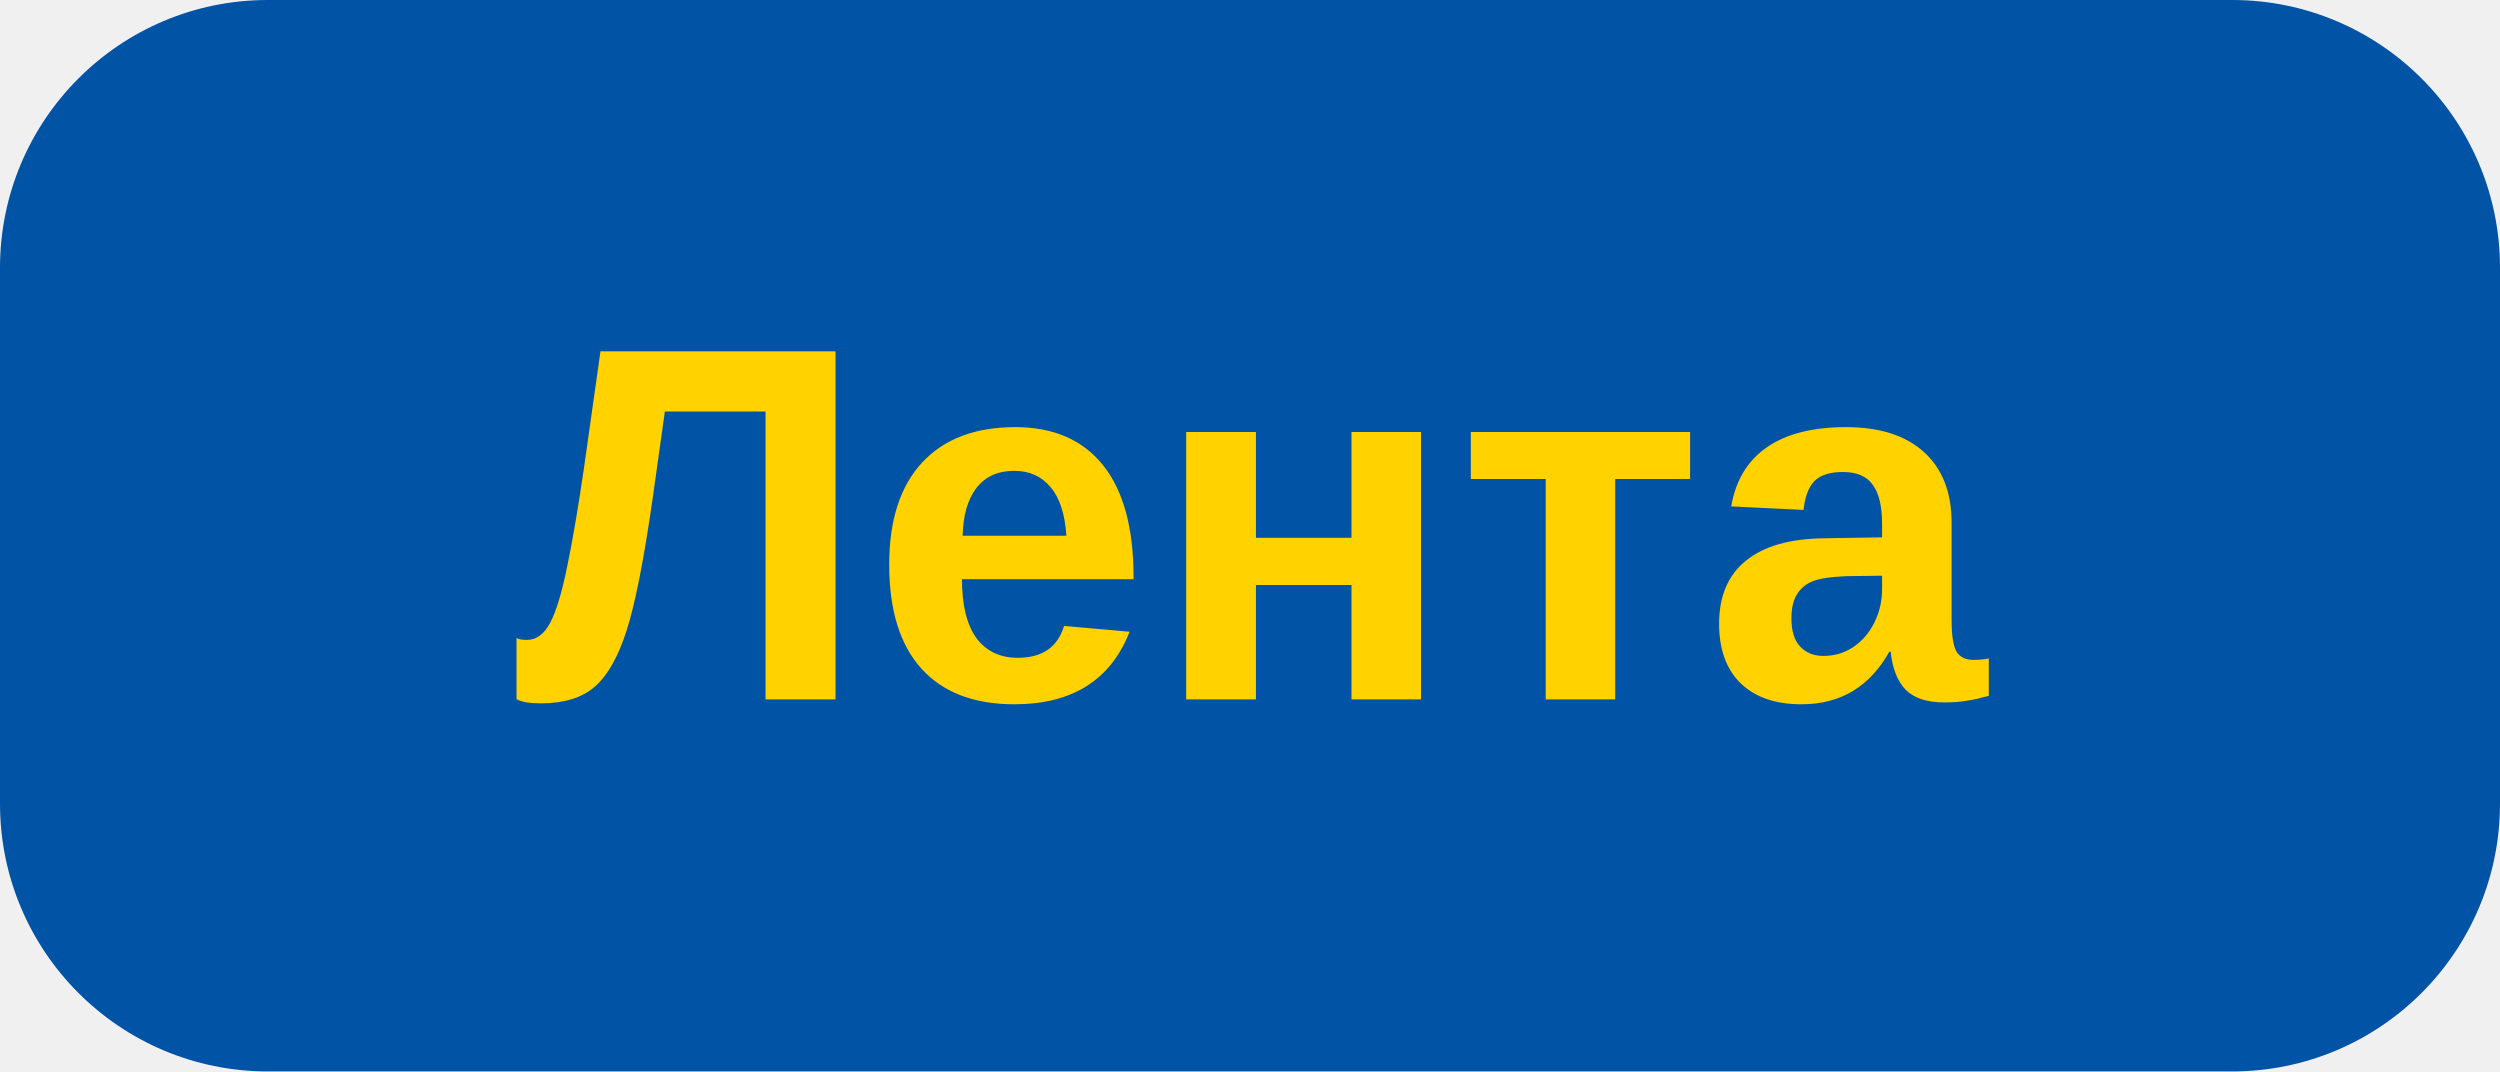
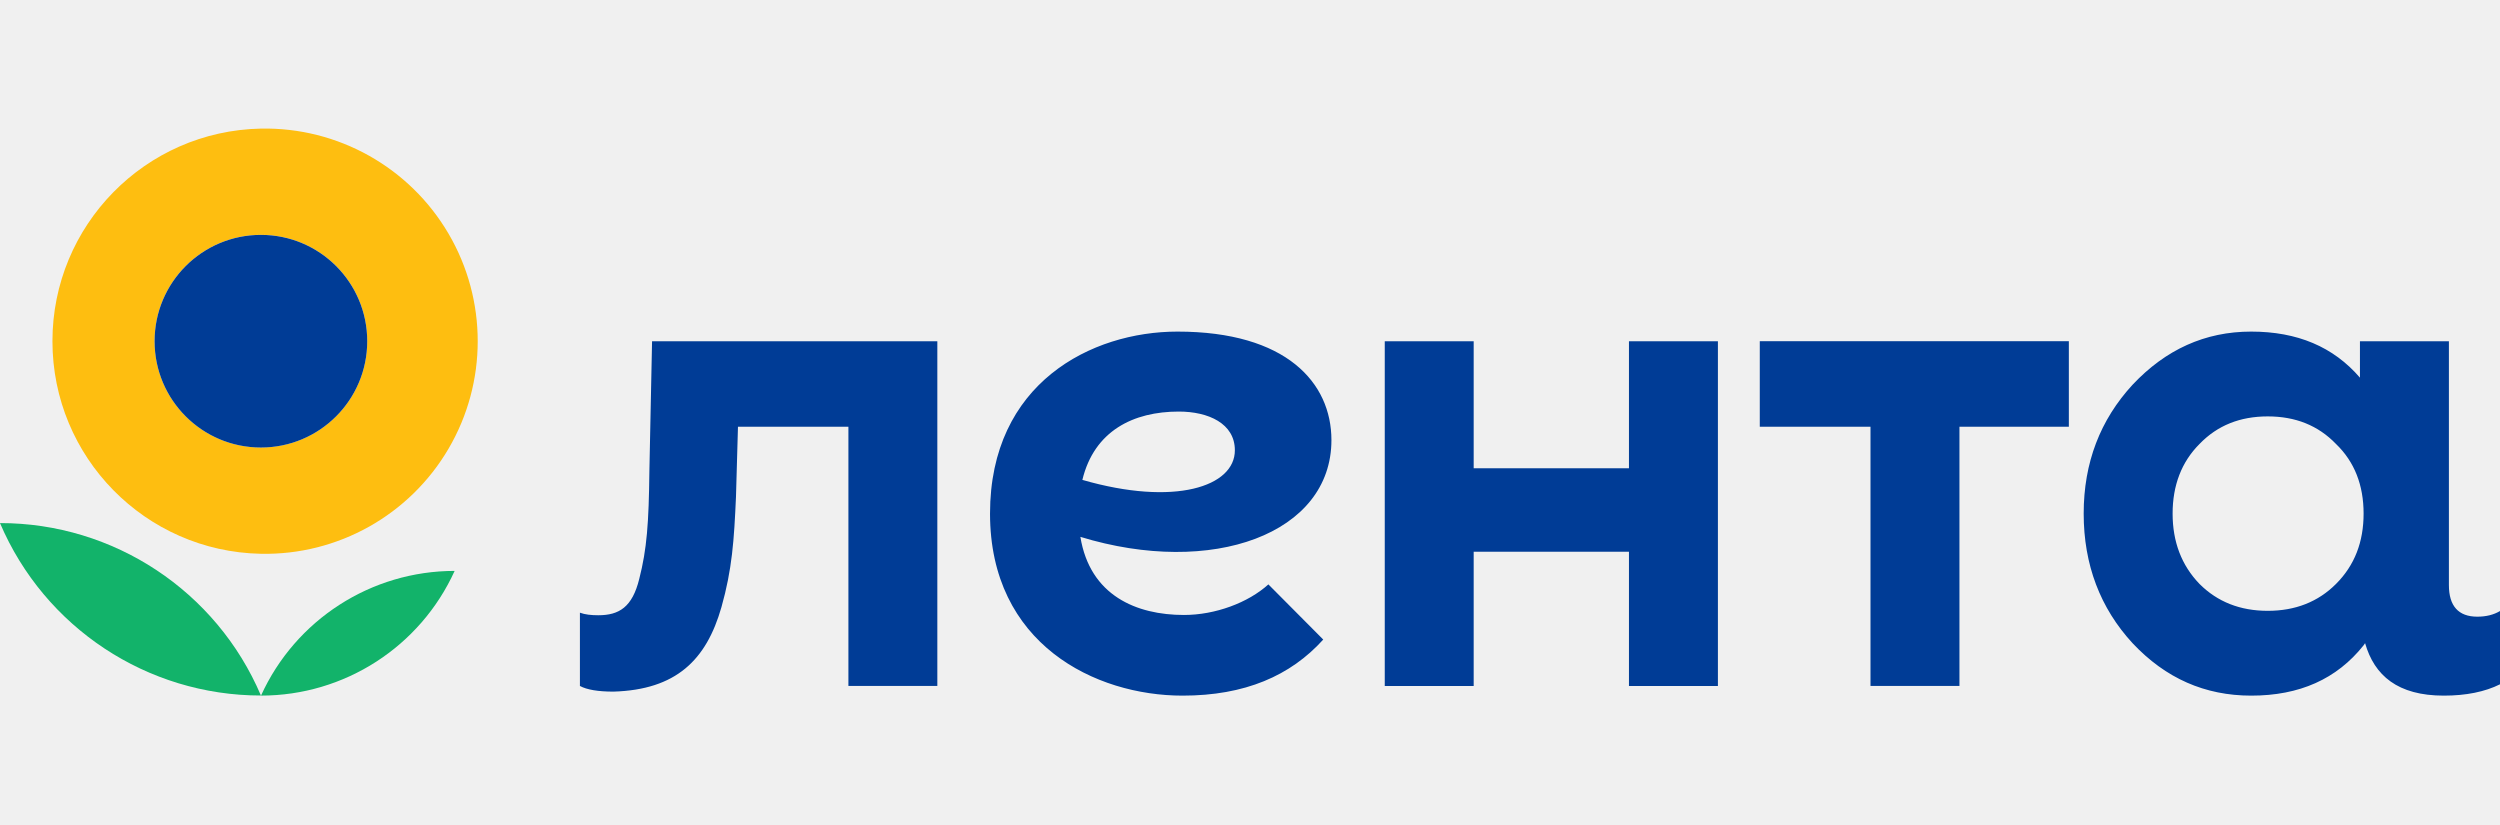
- <svg xmlns="http://www.w3.org/2000/svg" width="168" height="72" viewBox="0 0 168 72" role="img" aria-label="Лента">
-   <rect width="168" height="72" rx="18" fill="#0053A5" />
-   <text x="50%" y="47" text-anchor="middle" font-family="Arial, sans-serif" font-size="34" font-weight="800" fill="#FFD200">Лента</text>
+ <svg xmlns="http://www.w3.org/2000/svg" width="91" height="30" viewBox="0 0 91 30" fill="none">
+   <g clip-path="url(#a)">
+     <path d="M0 19.04a10.323 10.323 0 0 0 9.498 6.277A10.32 10.32 0 0 0 0 19.04ZM9.5 25.32a7.74 7.74 0 0 0 7.049-4.539 7.742 7.742 0 0 0-7.049 4.54Z" fill="#12B36A" />
+     <path fill-rule="evenodd" clip-rule="evenodd" d="M9.497 20.158a7.74 7.74 0 1 0-.001-15.477 7.74 7.74 0 0 0 .001 15.477Zm0-3.869a3.87 3.87 0 1 0 0-7.74 3.87 3.87 0 0 0 0 7.74Z" fill="#FEBE10" />
+     <path d="M9.497 16.29a3.87 3.87 0 1 0 0-7.74 3.87 3.87 0 0 0 0 7.74ZM59.294 12.421h3.238V24.97h-3.238v-4.887h-5.652v4.887h-3.237V12.421h3.237v4.625h5.652V12.42Zm4.762 3.113h4.03v9.435h3.238v-9.435h3.982V12.42h-11.25v3.113Zm26.947 6.706v2.667c-.552.276-1.242.414-2.047.414-1.681 0-2.528-.732-2.867-1.91l-.054.079c-.98 1.229-2.334 1.831-4.09 1.831-1.683 0-3.114-.627-4.318-1.907-1.18-1.28-1.781-2.861-1.781-4.719 0-1.855.602-3.412 1.781-4.692 1.204-1.279 2.635-1.933 4.317-1.933 1.679 0 2.99.553 3.958 1.677v-1.325h3.238v8.876c0 .759.345 1.149 1.035 1.149.323 0 .598-.07.828-.207Zm-4.968-3.545c0-1.028-.326-1.881-1.004-2.534-.652-.677-1.48-1.004-2.485-1.004-1.004 0-1.831.326-2.484 1.004-.653.653-.979 1.506-.979 2.534 0 1.03.326 1.883.979 2.56.653.653 1.48.979 2.484.979s1.833-.326 2.485-.979c.678-.677 1.004-1.53 1.004-2.56Zm-62.3-6.274-.097 4.715c-.022 1.909-.092 2.852-.368 3.931-.253 1.035-.736 1.328-1.493 1.328-.254 0-.483-.024-.668-.093v2.667c.253.138.668.206 1.22.206 2.275-.068 3.379-1.142 3.931-3.073.39-1.38.46-2.438.53-4.024l.072-2.545h4.02v9.435h3.237V12.421H23.735Zm15.591 7.121c.349 2.142 2.047 2.843 3.77 2.843 1.14 0 2.337-.446 3.073-1.113l1.997 2.008c-1.193 1.32-2.853 2.041-5.121 2.041-3.176 0-7.008-1.875-7.008-6.626 0-4.75 3.69-6.625 6.823-6.625 3.964 0 5.604 1.862 5.604 3.95 0 3.413-4.337 4.99-9.138 3.522Zm5.623-3.152c0-.974-.962-1.409-2.041-1.409-1.648 0-3.076.696-3.51 2.487 3.358.97 5.551.246 5.551-1.078Z" fill="#003C96" />
+   </g>
+   <defs>
+     <clipPath id="a">
+       <path fill="#fff" d="M0 0h91.003v30H0z" />
+     </clipPath>
+   </defs>
</svg>
